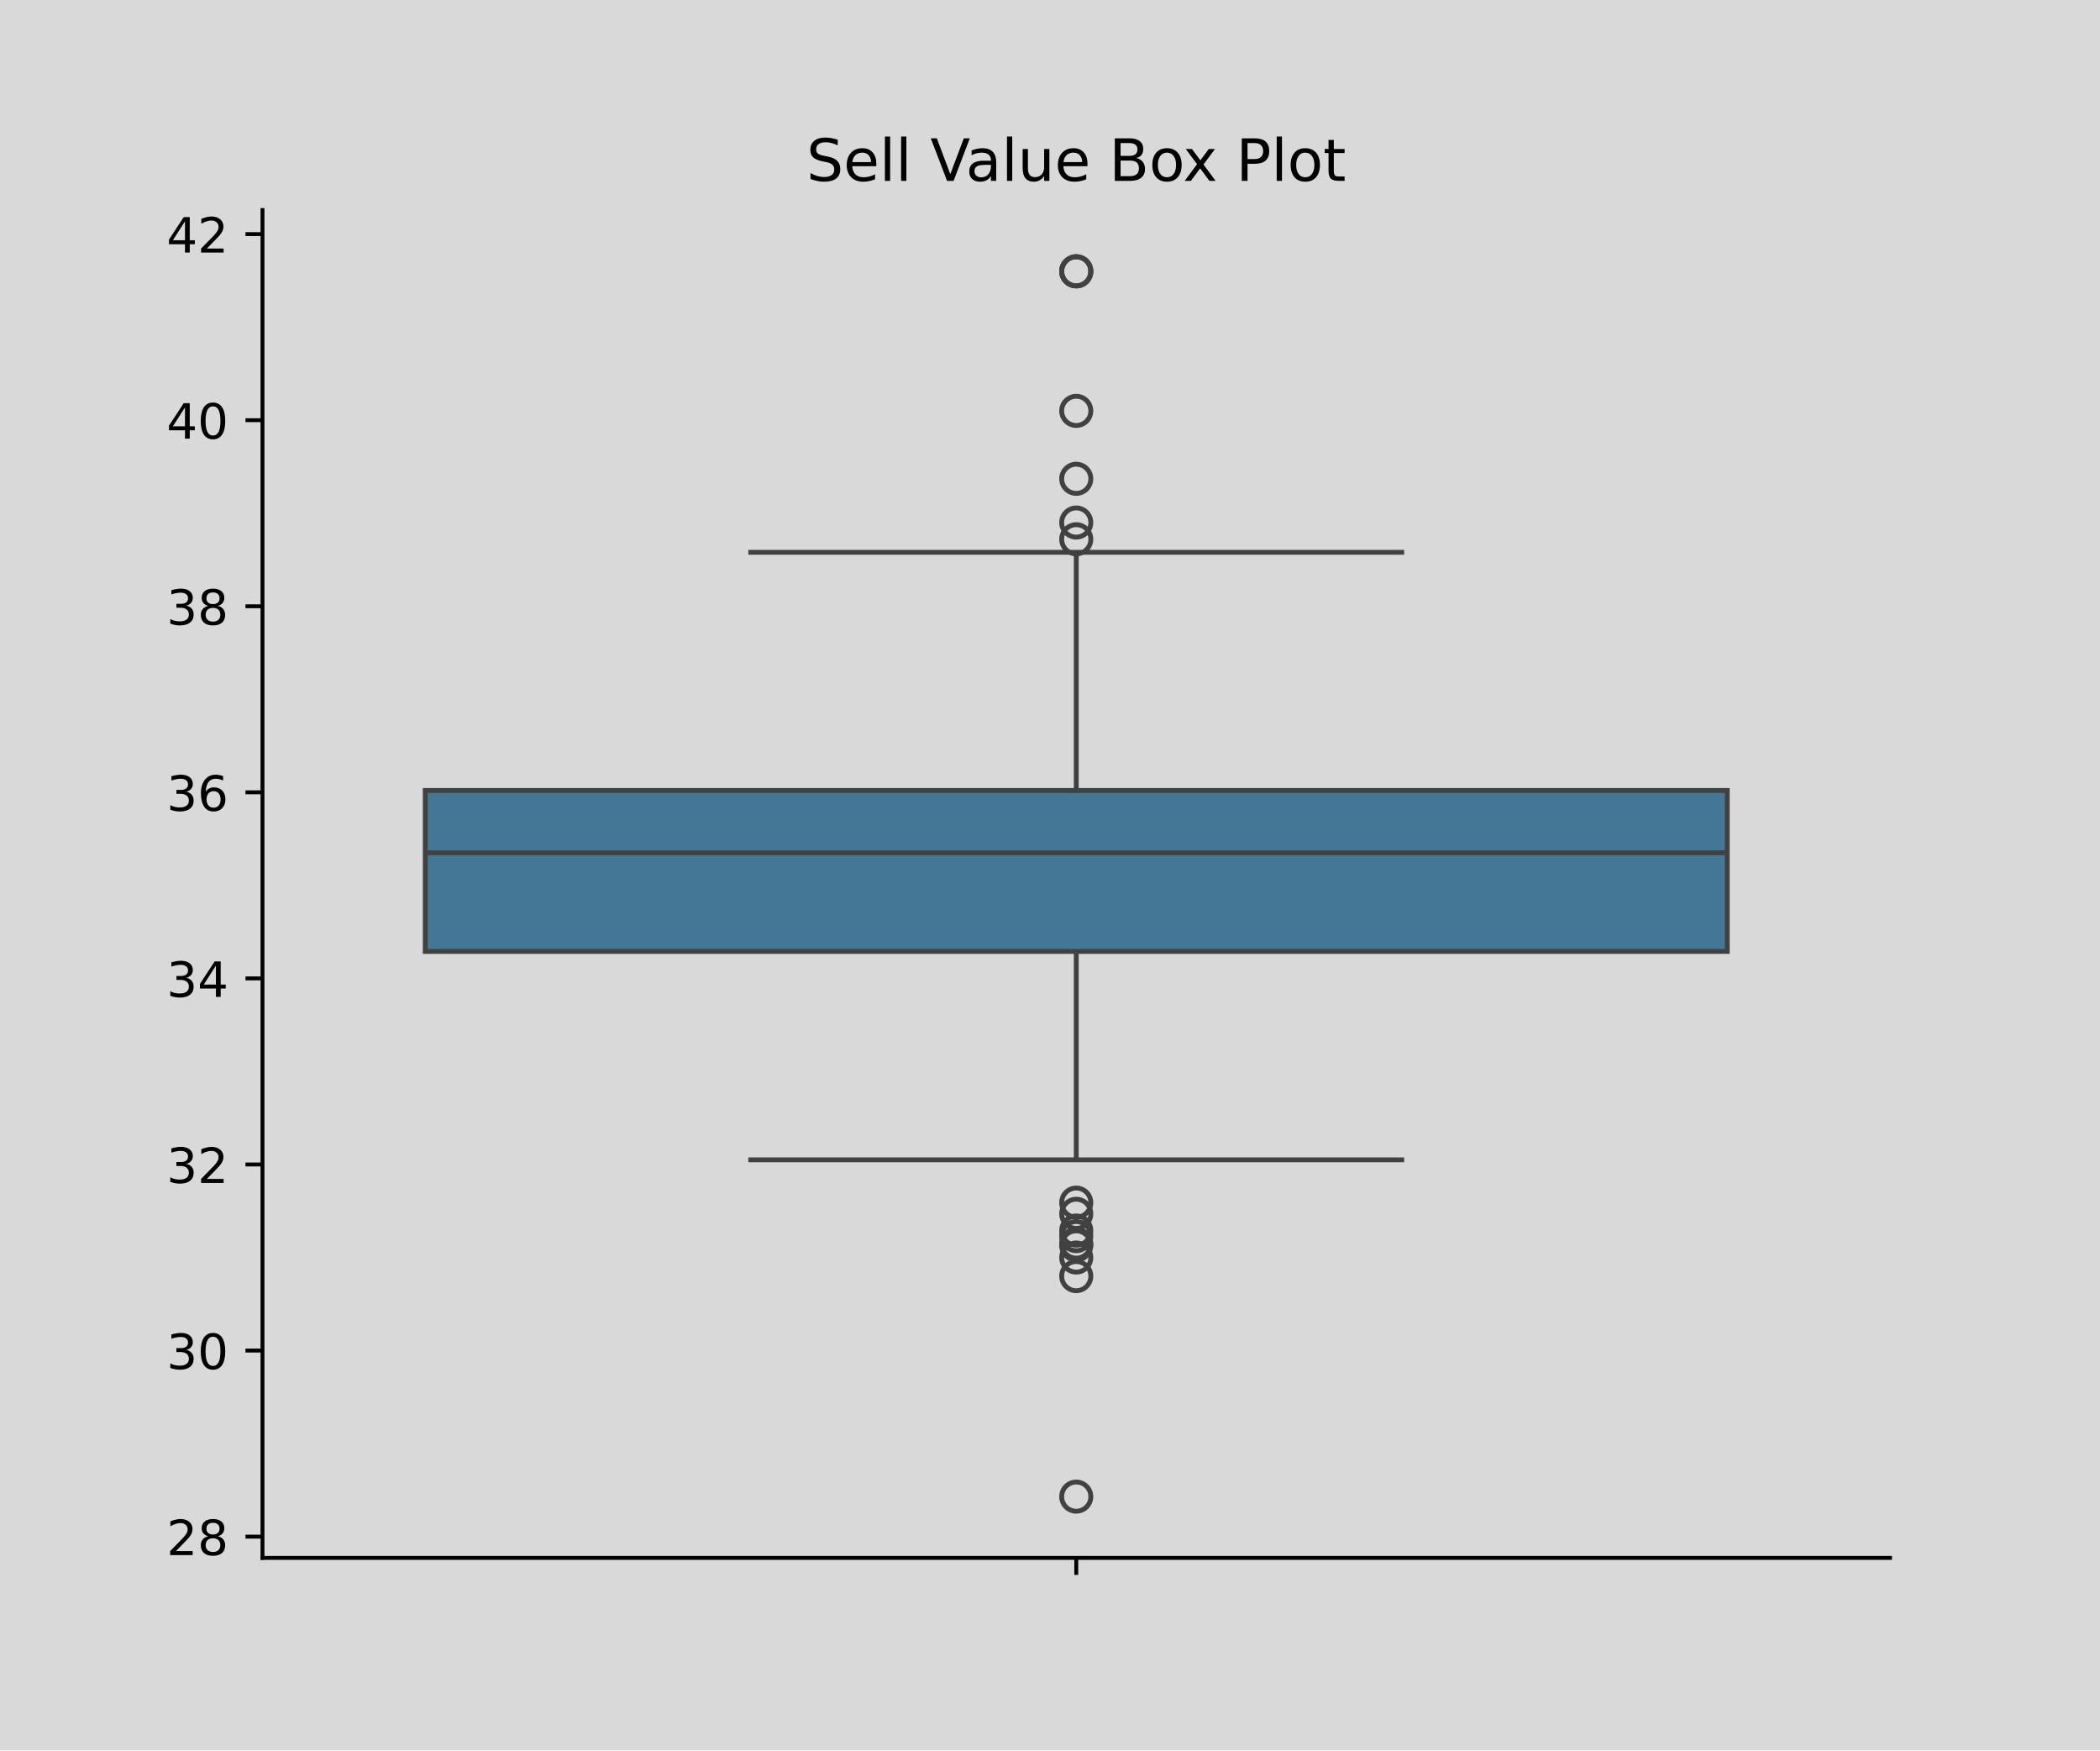
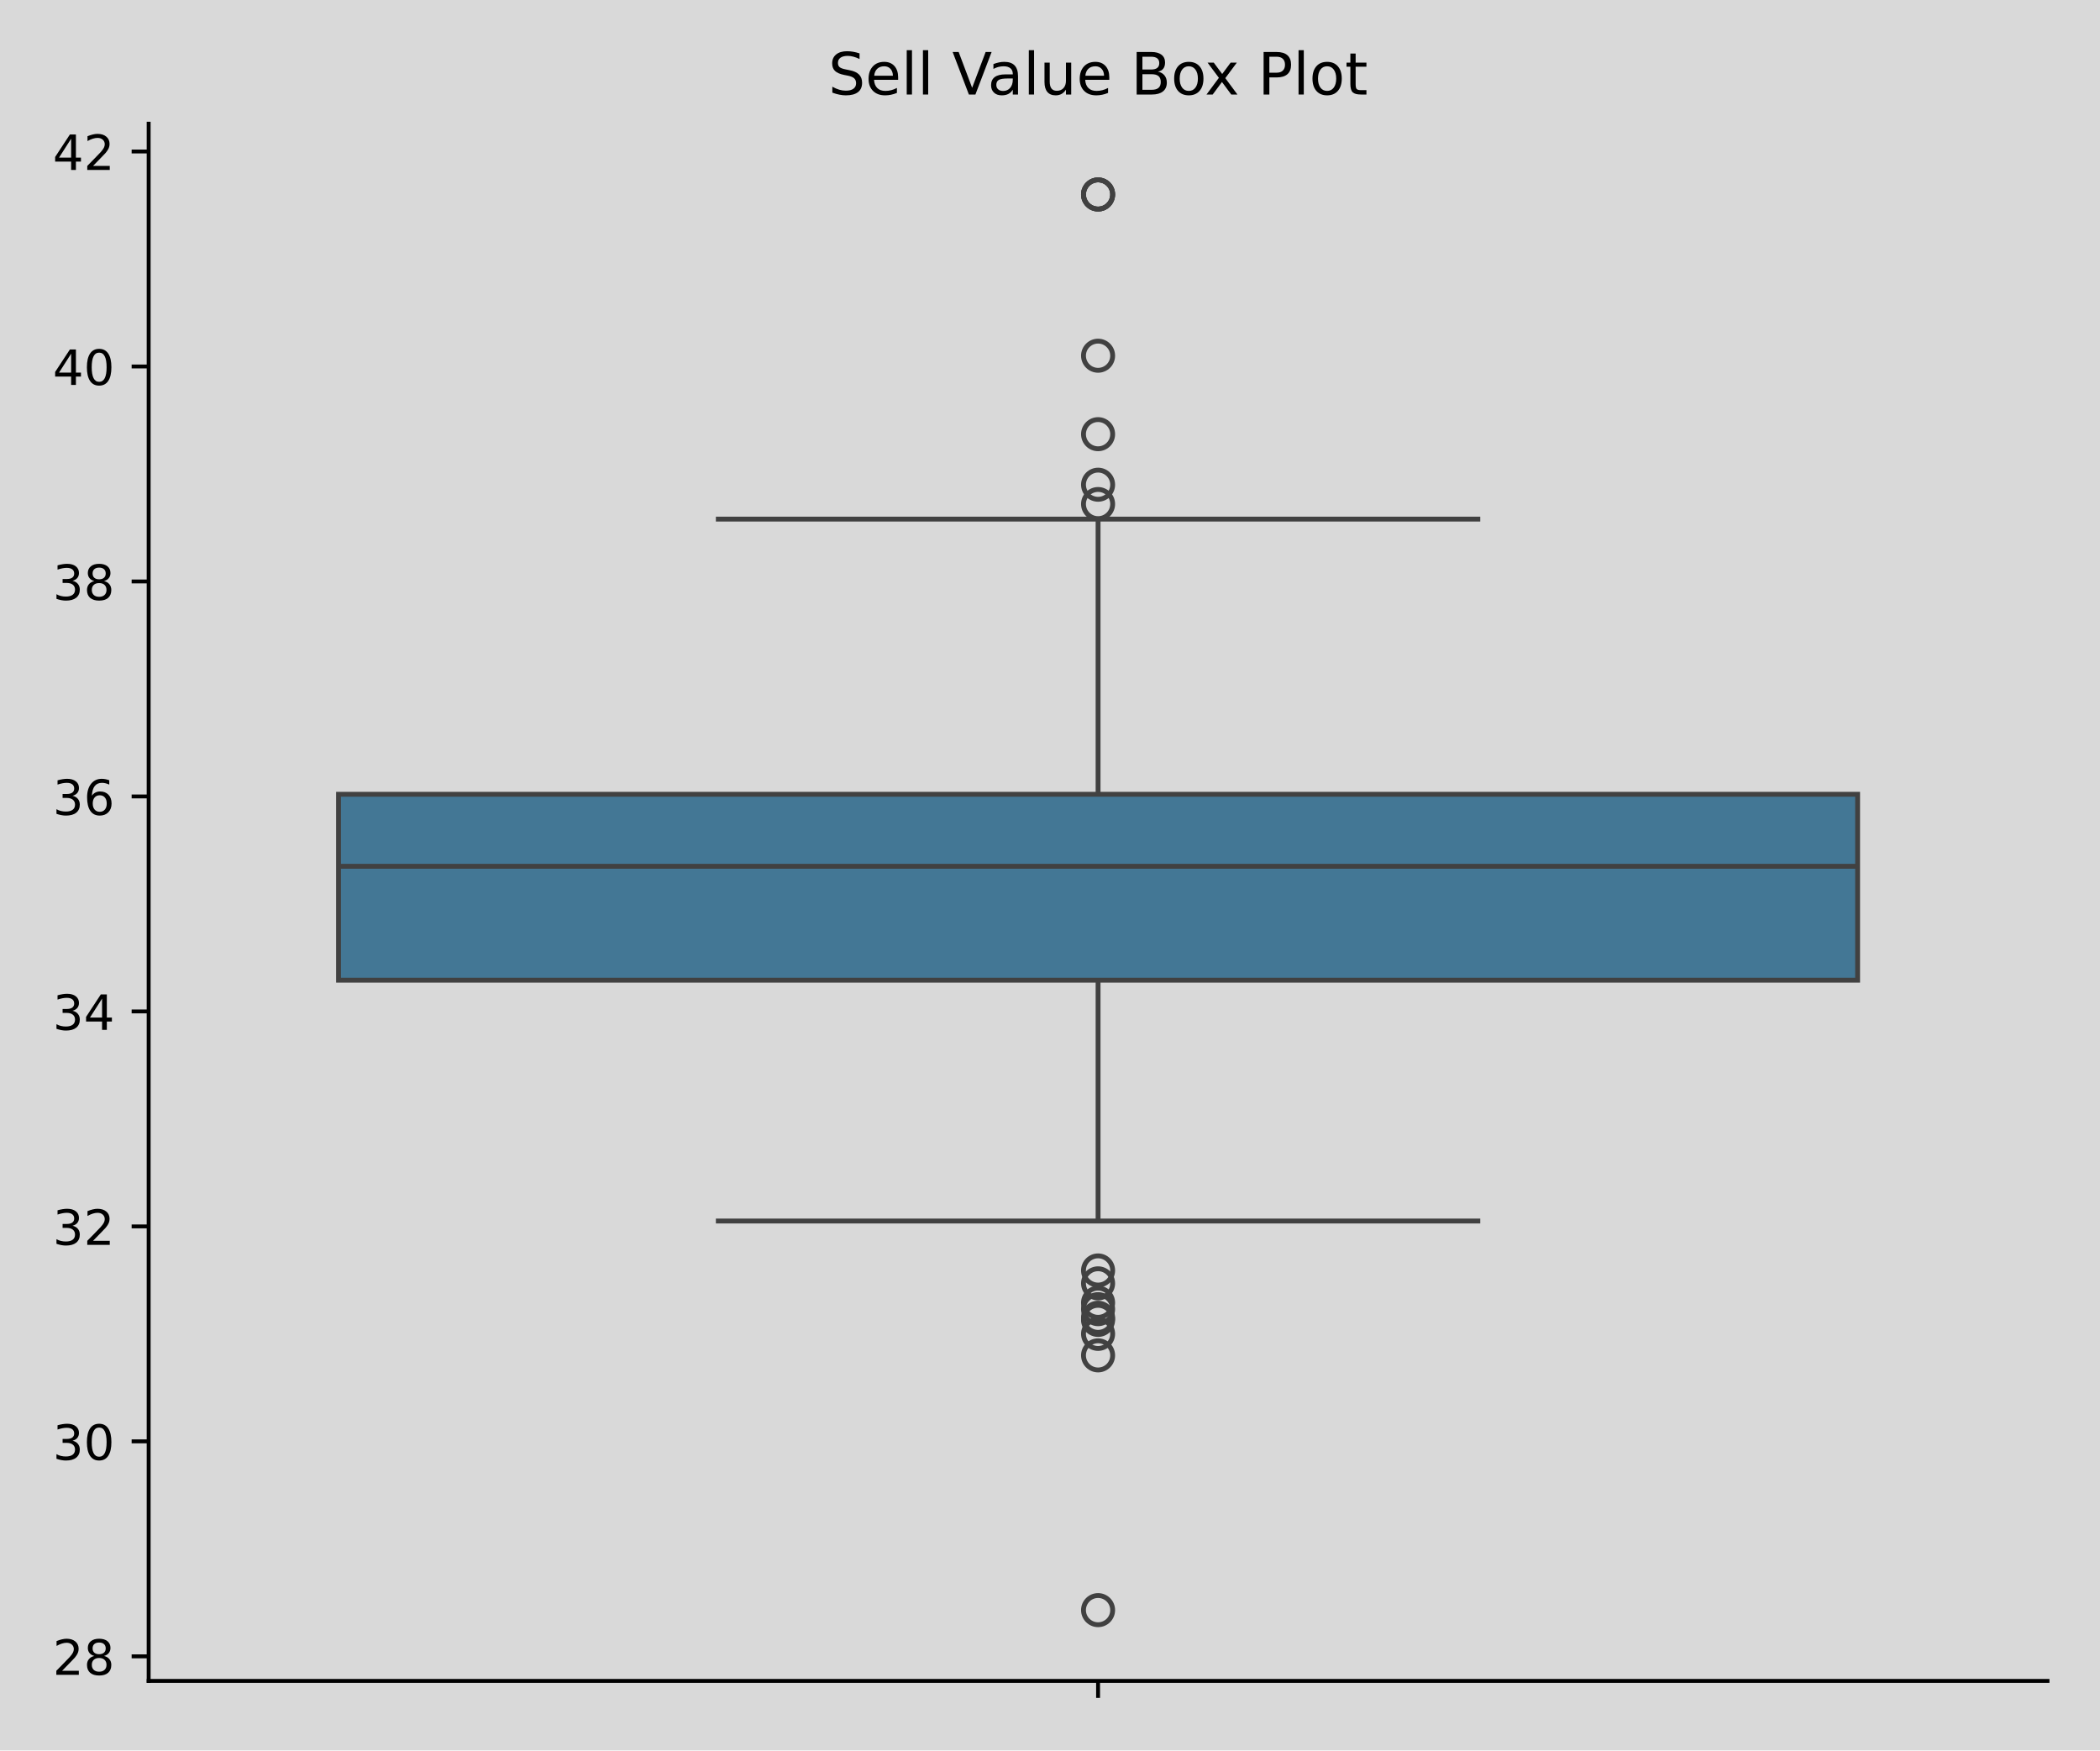
<svg xmlns="http://www.w3.org/2000/svg" xmlns:xlink="http://www.w3.org/1999/xlink" width="432pt" height="360pt" viewBox="0 0 432 360" version="1.1">
  <defs>
    <style type="text/css">*{stroke-linejoin: round; stroke-linecap: butt}</style>
  </defs>
  <g id="figure_1">
    <g id="patch_1">
      <path d="M 0 360  L 432 360  L 432 0  L 0 0  z " style="fill: #d9d9d9" />
    </g>
    <g id="axes_1">
      <g id="patch_2">
-         <path d="M 54 320.4  L 388.8 320.4  L 388.8 43.2  L 54 43.2  z " style="fill: #d9d9d9" />
+         <path d="M 30.58 345.7  L 421.2 345.7  L 421.2 25.44  L 30.58 25.44  z " style="fill: #d9d9d9" />
      </g>
      <g id="matplotlib.axis_1">
        <g id="xtick_1">
          <g id="line2d_1">
            <defs>
-               <path id="m4ac3d8698d" d="M 0 0  L 0 3.5  " style="stroke: #000000; stroke-width: 0.8" />
+               <path id="ma6b2e8a9e5" d="M 0 0  L 0 3.5  " style="stroke: #000000; stroke-width: 0.8" />
            </defs>
            <g>
-               <use xlink:href="#m4ac3d8698d" x="221.4" y="320.4" style="stroke: #000000; stroke-width: 0.8" />
+               <use xlink:href="#ma6b2e8a9e5" x="225.89" y="345.7" style="stroke: #000000; stroke-width: 0.8" />
            </g>
          </g>
        </g>
      </g>
      <g id="matplotlib.axis_2">
        <g id="ytick_1">
          <g id="line2d_2">
            <defs>
-               <path id="m05b2e0022a" d="M 0 0  L -3.5 0  " style="stroke: #000000; stroke-width: 0.8" />
+               <path id="m0d979ced75" d="M 0 0  L -3.5 0  " style="stroke: #000000; stroke-width: 0.8" />
            </defs>
            <g>
-               <use xlink:href="#m05b2e0022a" x="54" y="316.028" style="stroke: #000000; stroke-width: 0.8" />
+               <use xlink:href="#m0d979ced75" x="30.58" y="340.649" style="stroke: #000000; stroke-width: 0.8" />
            </g>
          </g>
          <g id="text_1">
-             <g transform="translate(34.275 319.827) scale(0.1 -0.1)">
+             <g transform="translate(10.855 344.4478) scale(0.1 -0.1)">
              <defs>
                <path id="DejaVuSans-32" d="M 1228 531  L 3431 531  L 3431 0  L 469 0  L 469 531  Q 828 903 1448 1529  Q 2069 2156 2228 2338  Q 2531 2678 2651 2914  Q 2772 3150 2772 3378  Q 2772 3750 2511 3984  Q 2250 4219 1831 4219  Q 1534 4219 1204 4116  Q 875 4013 500 3803  L 500 4441  Q 881 4594 1212 4672  Q 1544 4750 1819 4750  Q 2544 4750 2975 4387  Q 3406 4025 3406 3419  Q 3406 3131 3298 2873  Q 3191 2616 2906 2266  Q 2828 2175 2409 1742  Q 1991 1309 1228 531  z " transform="scale(0.015625)" />
                <path id="DejaVuSans-38" d="M 2034 2216  Q 1584 2216 1326 1975  Q 1069 1734 1069 1313  Q 1069 891 1326 650  Q 1584 409 2034 409  Q 2484 409 2743 651  Q 3003 894 3003 1313  Q 3003 1734 2745 1975  Q 2488 2216 2034 2216  z M 1403 2484  Q 997 2584 770 2862  Q 544 3141 544 3541  Q 544 4100 942 4425  Q 1341 4750 2034 4750  Q 2731 4750 3128 4425  Q 3525 4100 3525 3541  Q 3525 3141 3298 2862  Q 3072 2584 2669 2484  Q 3125 2378 3379 2068  Q 3634 1759 3634 1313  Q 3634 634 3220 271  Q 2806 -91 2034 -91  Q 1263 -91 848 271  Q 434 634 434 1313  Q 434 1759 690 2068  Q 947 2378 1403 2484  z M 1172 3481  Q 1172 3119 1398 2916  Q 1625 2713 2034 2713  Q 2441 2713 2670 2916  Q 2900 3119 2900 3481  Q 2900 3844 2670 4047  Q 2441 4250 2034 4250  Q 1625 4250 1398 4047  Q 1172 3844 1172 3481  z " transform="scale(0.015625)" />
              </defs>
              <use xlink:href="#DejaVuSans-32" />
              <use xlink:href="#DejaVuSans-38" x="63.623" />
            </g>
          </g>
        </g>
        <g id="ytick_2">
          <g id="line2d_3">
            <g>
-               <use xlink:href="#m05b2e0022a" x="54" y="277.759" style="stroke: #000000; stroke-width: 0.8" />
+               <use xlink:href="#m0d979ced75" x="30.58" y="296.435" style="stroke: #000000; stroke-width: 0.8" />
            </g>
          </g>
          <g id="text_2">
-             <g transform="translate(34.275 281.5582) scale(0.1 -0.1)">
+             <g transform="translate(10.855 300.2344) scale(0.1 -0.1)">
              <defs>
                <path id="DejaVuSans-33" d="M 2597 2516  Q 3050 2419 3304 2112  Q 3559 1806 3559 1356  Q 3559 666 3084 287  Q 2609 -91 1734 -91  Q 1441 -91 1130 -33  Q 819 25 488 141  L 488 750  Q 750 597 1062 519  Q 1375 441 1716 441  Q 2309 441 2620 675  Q 2931 909 2931 1356  Q 2931 1769 2642 2001  Q 2353 2234 1838 2234  L 1294 2234  L 1294 2753  L 1863 2753  Q 2328 2753 2575 2939  Q 2822 3125 2822 3475  Q 2822 3834 2567 4026  Q 2313 4219 1838 4219  Q 1578 4219 1281 4162  Q 984 4106 628 3988  L 628 4550  Q 988 4650 1302 4700  Q 1616 4750 1894 4750  Q 2613 4750 3031 4423  Q 3450 4097 3450 3541  Q 3450 3153 3228 2886  Q 3006 2619 2597 2516  z " transform="scale(0.015625)" />
                <path id="DejaVuSans-30" d="M 2034 4250  Q 1547 4250 1301 3770  Q 1056 3291 1056 2328  Q 1056 1369 1301 889  Q 1547 409 2034 409  Q 2525 409 2770 889  Q 3016 1369 3016 2328  Q 3016 3291 2770 3770  Q 2525 4250 2034 4250  z M 2034 4750  Q 2819 4750 3233 4129  Q 3647 3509 3647 2328  Q 3647 1150 3233 529  Q 2819 -91 2034 -91  Q 1250 -91 836 529  Q 422 1150 422 2328  Q 422 3509 836 4129  Q 1250 4750 2034 4750  z " transform="scale(0.015625)" />
              </defs>
              <use xlink:href="#DejaVuSans-33" />
              <use xlink:href="#DejaVuSans-30" x="63.623" />
            </g>
          </g>
        </g>
        <g id="ytick_3">
          <g id="line2d_4">
            <g>
-               <use xlink:href="#m05b2e0022a" x="54" y="239.49" style="stroke: #000000; stroke-width: 0.8" />
+               <use xlink:href="#m0d979ced75" x="30.58" y="252.222" style="stroke: #000000; stroke-width: 0.8" />
            </g>
          </g>
          <g id="text_3">
-             <g transform="translate(34.275 243.2894) scale(0.1 -0.1)">
+             <g transform="translate(10.855 256.021) scale(0.1 -0.1)">
              <use xlink:href="#DejaVuSans-33" />
              <use xlink:href="#DejaVuSans-32" x="63.623" />
            </g>
          </g>
        </g>
        <g id="ytick_4">
          <g id="line2d_5">
            <g>
-               <use xlink:href="#m05b2e0022a" x="54" y="201.221" style="stroke: #000000; stroke-width: 0.8" />
+               <use xlink:href="#m0d979ced75" x="30.58" y="208.008" style="stroke: #000000; stroke-width: 0.8" />
            </g>
          </g>
          <g id="text_4">
-             <g transform="translate(34.275 205.0206) scale(0.1 -0.1)">
+             <g transform="translate(10.855 211.8075) scale(0.1 -0.1)">
              <defs>
                <path id="DejaVuSans-34" d="M 2419 4116  L 825 1625  L 2419 1625  L 2419 4116  z M 2253 4666  L 3047 4666  L 3047 1625  L 3713 1625  L 3713 1100  L 3047 1100  L 3047 0  L 2419 0  L 2419 1100  L 313 1100  L 313 1709  L 2253 4666  z " transform="scale(0.015625)" />
              </defs>
              <use xlink:href="#DejaVuSans-33" />
              <use xlink:href="#DejaVuSans-34" x="63.623" />
            </g>
          </g>
        </g>
        <g id="ytick_5">
          <g id="line2d_6">
            <g>
-               <use xlink:href="#m05b2e0022a" x="54" y="162.953" style="stroke: #000000; stroke-width: 0.8" />
+               <use xlink:href="#m0d979ced75" x="30.58" y="163.795" style="stroke: #000000; stroke-width: 0.8" />
            </g>
          </g>
          <g id="text_5">
-             <g transform="translate(34.275 166.7518) scale(0.1 -0.1)">
+             <g transform="translate(10.855 167.5941) scale(0.1 -0.1)">
              <defs>
                <path id="DejaVuSans-36" d="M 2113 2584  Q 1688 2584 1439 2293  Q 1191 2003 1191 1497  Q 1191 994 1439 701  Q 1688 409 2113 409  Q 2538 409 2786 701  Q 3034 994 3034 1497  Q 3034 2003 2786 2293  Q 2538 2584 2113 2584  z M 3366 4563  L 3366 3988  Q 3128 4100 2886 4159  Q 2644 4219 2406 4219  Q 1781 4219 1451 3797  Q 1122 3375 1075 2522  Q 1259 2794 1537 2939  Q 1816 3084 2150 3084  Q 2853 3084 3261 2657  Q 3669 2231 3669 1497  Q 3669 778 3244 343  Q 2819 -91 2113 -91  Q 1303 -91 875 529  Q 447 1150 447 2328  Q 447 3434 972 4092  Q 1497 4750 2381 4750  Q 2619 4750 2861 4703  Q 3103 4656 3366 4563  z " transform="scale(0.015625)" />
              </defs>
              <use xlink:href="#DejaVuSans-33" />
              <use xlink:href="#DejaVuSans-36" x="63.623" />
            </g>
          </g>
        </g>
        <g id="ytick_6">
          <g id="line2d_7">
            <g>
-               <use xlink:href="#m05b2e0022a" x="54" y="124.684" style="stroke: #000000; stroke-width: 0.8" />
+               <use xlink:href="#m0d979ced75" x="30.58" y="119.581" style="stroke: #000000; stroke-width: 0.8" />
            </g>
          </g>
          <g id="text_6">
-             <g transform="translate(34.275 128.483) scale(0.1 -0.1)">
+             <g transform="translate(10.855 123.3807) scale(0.1 -0.1)">
              <use xlink:href="#DejaVuSans-33" />
              <use xlink:href="#DejaVuSans-38" x="63.623" />
            </g>
          </g>
        </g>
        <g id="ytick_7">
          <g id="line2d_8">
            <g>
-               <use xlink:href="#m05b2e0022a" x="54" y="86.415" style="stroke: #000000; stroke-width: 0.8" />
+               <use xlink:href="#m0d979ced75" x="30.58" y="75.368" style="stroke: #000000; stroke-width: 0.8" />
            </g>
          </g>
          <g id="text_7">
-             <g transform="translate(34.275 90.21425) scale(0.1 -0.1)">
+             <g transform="translate(10.855 79.16724) scale(0.1 -0.1)">
              <use xlink:href="#DejaVuSans-34" />
              <use xlink:href="#DejaVuSans-30" x="63.623" />
            </g>
          </g>
        </g>
        <g id="ytick_8">
          <g id="line2d_9">
            <g>
-               <use xlink:href="#m05b2e0022a" x="54" y="48.146" style="stroke: #000000; stroke-width: 0.8" />
+               <use xlink:href="#m0d979ced75" x="30.58" y="31.155" style="stroke: #000000; stroke-width: 0.8" />
            </g>
          </g>
          <g id="text_8">
-             <g transform="translate(34.275 51.94546) scale(0.1 -0.1)">
+             <g transform="translate(10.855 34.95381) scale(0.1 -0.1)">
              <use xlink:href="#DejaVuSans-34" />
              <use xlink:href="#DejaVuSans-32" x="63.623" />
            </g>
          </g>
        </g>
      </g>
      <g id="patch_3">
-         <path d="M 87.48 195.672  L 355.32 195.672  L 355.32 162.57  L 87.48 162.57  L 87.48 195.672  z " clip-path="url(#p922673360c)" style="fill: #437795; stroke: #414141; stroke-linejoin: miter" />
+         <path d="M 69.642 201.597  L 382.138 201.597  L 382.138 163.353  L 69.642 163.353  L 69.642 201.597  z " clip-path="url(#p147f86313a)" style="fill: #437795; stroke: #414141; stroke-linejoin: miter" />
      </g>
      <g id="line2d_10">
-         <path d="M 221.4 195.672  L 221.4 238.533  " clip-path="url(#p922673360c)" style="fill: none; stroke: #414141" />
+         <path d="M 225.89 201.597  L 225.89 251.116  " clip-path="url(#p147f86313a)" style="fill: none; stroke: #414141" />
      </g>
      <g id="line2d_11">
-         <path d="M 221.4 162.57  L 221.4 113.586  " clip-path="url(#p922673360c)" style="fill: none; stroke: #414141" />
+         <path d="M 225.89 163.353  L 225.89 106.76  " clip-path="url(#p147f86313a)" style="fill: none; stroke: #414141" />
      </g>
      <g id="line2d_12">
-         <path d="M 154.44 238.533  L 288.36 238.533  " clip-path="url(#p922673360c)" style="fill: none; stroke: #414141; stroke-linecap: square" />
+         <path d="M 147.766 251.116  L 304.014 251.116  " clip-path="url(#p147f86313a)" style="fill: none; stroke: #414141; stroke-linecap: square" />
      </g>
      <g id="line2d_13">
-         <path d="M 154.44 113.586  L 288.36 113.586  " clip-path="url(#p922673360c)" style="fill: none; stroke: #414141; stroke-linecap: square" />
+         <path d="M 147.766 106.76  L 304.014 106.76  " clip-path="url(#p147f86313a)" style="fill: none; stroke: #414141; stroke-linecap: square" />
      </g>
      <g id="line2d_14">
        <defs>
-           <path id="m0c252a2a5c" d="M 0 3  C 0.796 3 1.559 2.684 2.121 2.121  C 2.684 1.559 3 0.796 3 0  C 3 -0.796 2.684 -1.559 2.121 -2.121  C 1.559 -2.684 0.796 -3 0 -3  C -0.796 -3 -1.559 -2.684 -2.121 -2.121  C -2.684 -1.559 -3 -0.796 -3 0  C -3 0.796 -2.684 1.559 -2.121 2.121  C -1.559 2.684 -0.796 3 0 3  z " style="stroke: #414141" />
+           <path id="m5bb104d35a" d="M 0 3  C 0.796 3 1.559 2.684 2.121 2.121  C 2.684 1.559 3 0.796 3 0  C 3 -0.796 2.684 -1.559 2.121 -2.121  C 1.559 -2.684 0.796 -3 0 -3  C -0.796 -3 -1.559 -2.684 -2.121 -2.121  C -2.684 -1.559 -3 -0.796 -3 0  C -3 0.796 -2.684 1.559 -2.121 2.121  C -1.559 2.684 -0.796 3 0 3  z " style="stroke: #414141" />
        </defs>
-         <g clip-path="url(#p922673360c)">
-           <use xlink:href="#m0c252a2a5c" x="221.4" y="256.137" style="fill-opacity: 0; stroke: #414141" />
-           <use xlink:href="#m0c252a2a5c" x="221.4" y="307.8" style="fill-opacity: 0; stroke: #414141" />
-           <use xlink:href="#m0c252a2a5c" x="221.4" y="262.451" style="fill-opacity: 0; stroke: #414141" />
-           <use xlink:href="#m0c252a2a5c" x="221.4" y="255.754" style="fill-opacity: 0; stroke: #414141" />
-           <use xlink:href="#m0c252a2a5c" x="221.4" y="247.335" style="fill-opacity: 0; stroke: #414141" />
-           <use xlink:href="#m0c252a2a5c" x="221.4" y="249.631" style="fill-opacity: 0; stroke: #414141" />
-           <use xlink:href="#m0c252a2a5c" x="221.4" y="253.076" style="fill-opacity: 0; stroke: #414141" />
-           <use xlink:href="#m0c252a2a5c" x="221.4" y="258.625" style="fill-opacity: 0; stroke: #414141" />
-           <use xlink:href="#m0c252a2a5c" x="221.4" y="254.224" style="fill-opacity: 0; stroke: #414141" />
-           <use xlink:href="#m0c252a2a5c" x="221.4" y="110.907" style="fill-opacity: 0; stroke: #414141" />
-           <use xlink:href="#m0c252a2a5c" x="221.4" y="55.8" style="fill-opacity: 0; stroke: #414141" />
-           <use xlink:href="#m0c252a2a5c" x="221.4" y="55.8" style="fill-opacity: 0; stroke: #414141" />
-           <use xlink:href="#m0c252a2a5c" x="221.4" y="55.8" style="fill-opacity: 0; stroke: #414141" />
-           <use xlink:href="#m0c252a2a5c" x="221.4" y="107.463" style="fill-opacity: 0; stroke: #414141" />
-           <use xlink:href="#m0c252a2a5c" x="221.4" y="84.502" style="fill-opacity: 0; stroke: #414141" />
-           <use xlink:href="#m0c252a2a5c" x="221.4" y="98.47" style="fill-opacity: 0; stroke: #414141" />
+         <g clip-path="url(#p147f86313a)">
+           <use xlink:href="#m5bb104d35a" x="225.89" y="271.455" style="fill-opacity: 0; stroke: #414141" />
+           <use xlink:href="#m5bb104d35a" x="225.89" y="331.143" style="fill-opacity: 0; stroke: #414141" />
+           <use xlink:href="#m5bb104d35a" x="225.89" y="278.75" style="fill-opacity: 0; stroke: #414141" />
+           <use xlink:href="#m5bb104d35a" x="225.89" y="271.012" style="fill-opacity: 0; stroke: #414141" />
+           <use xlink:href="#m5bb104d35a" x="225.89" y="261.286" style="fill-opacity: 0; stroke: #414141" />
+           <use xlink:href="#m5bb104d35a" x="225.89" y="263.938" style="fill-opacity: 0; stroke: #414141" />
+           <use xlink:href="#m5bb104d35a" x="225.89" y="267.918" style="fill-opacity: 0; stroke: #414141" />
+           <use xlink:href="#m5bb104d35a" x="225.89" y="274.328" style="fill-opacity: 0; stroke: #414141" />
+           <use xlink:href="#m5bb104d35a" x="225.89" y="269.244" style="fill-opacity: 0; stroke: #414141" />
+           <use xlink:href="#m5bb104d35a" x="225.89" y="103.665" style="fill-opacity: 0; stroke: #414141" />
+           <use xlink:href="#m5bb104d35a" x="225.89" y="39.997" style="fill-opacity: 0; stroke: #414141" />
+           <use xlink:href="#m5bb104d35a" x="225.89" y="39.997" style="fill-opacity: 0; stroke: #414141" />
+           <use xlink:href="#m5bb104d35a" x="225.89" y="39.997" style="fill-opacity: 0; stroke: #414141" />
+           <use xlink:href="#m5bb104d35a" x="225.89" y="99.685" style="fill-opacity: 0; stroke: #414141" />
+           <use xlink:href="#m5bb104d35a" x="225.89" y="73.157" style="fill-opacity: 0; stroke: #414141" />
+           <use xlink:href="#m5bb104d35a" x="225.89" y="89.295" style="fill-opacity: 0; stroke: #414141" />
        </g>
      </g>
      <g id="line2d_15">
-         <path d="M 87.48 175.39  L 355.32 175.39  " clip-path="url(#p922673360c)" style="fill: none; stroke: #414141" />
+         <path d="M 69.642 178.164  L 382.138 178.164  " clip-path="url(#p147f86313a)" style="fill: none; stroke: #414141" />
      </g>
      <g id="patch_4">
-         <path d="M 54 320.4  L 54 43.2  " style="fill: none; stroke: #000000; stroke-width: 0.8; stroke-linejoin: miter; stroke-linecap: square" />
+         <path d="M 30.58 345.7  L 30.58 25.44  " style="fill: none; stroke: #000000; stroke-width: 0.8; stroke-linejoin: miter; stroke-linecap: square" />
      </g>
      <g id="patch_5">
-         <path d="M 54 320.4  L 388.8 320.4  " style="fill: none; stroke: #000000; stroke-width: 0.8; stroke-linejoin: miter; stroke-linecap: square" />
+         <path d="M 30.58 345.7  L 421.2 345.7  " style="fill: none; stroke: #000000; stroke-width: 0.8; stroke-linejoin: miter; stroke-linecap: square" />
      </g>
      <g id="text_9">
-         <g transform="translate(165.9075 37.2) scale(0.12 -0.12)">
+         <g transform="translate(170.3975 19.44) scale(0.12 -0.12)">
          <defs>
            <path id="DejaVuSans-53" d="M 3425 4513  L 3425 3897  Q 3066 4069 2747 4153  Q 2428 4238 2131 4238  Q 1616 4238 1336 4038  Q 1056 3838 1056 3469  Q 1056 3159 1242 3001  Q 1428 2844 1947 2747  L 2328 2669  Q 3034 2534 3370 2195  Q 3706 1856 3706 1288  Q 3706 609 3251 259  Q 2797 -91 1919 -91  Q 1588 -91 1214 -16  Q 841 59 441 206  L 441 856  Q 825 641 1194 531  Q 1563 422 1919 422  Q 2459 422 2753 634  Q 3047 847 3047 1241  Q 3047 1584 2836 1778  Q 2625 1972 2144 2069  L 1759 2144  Q 1053 2284 737 2584  Q 422 2884 422 3419  Q 422 4038 858 4394  Q 1294 4750 2059 4750  Q 2388 4750 2728 4690  Q 3069 4631 3425 4513  z " transform="scale(0.015625)" />
            <path id="DejaVuSans-65" d="M 3597 1894  L 3597 1613  L 953 1613  Q 991 1019 1311 708  Q 1631 397 2203 397  Q 2534 397 2845 478  Q 3156 559 3463 722  L 3463 178  Q 3153 47 2828 -22  Q 2503 -91 2169 -91  Q 1331 -91 842 396  Q 353 884 353 1716  Q 353 2575 817 3079  Q 1281 3584 2069 3584  Q 2775 3584 3186 3129  Q 3597 2675 3597 1894  z M 3022 2063  Q 3016 2534 2758 2815  Q 2500 3097 2075 3097  Q 1594 3097 1305 2825  Q 1016 2553 972 2059  L 3022 2063  z " transform="scale(0.015625)" />
            <path id="DejaVuSans-6c" d="M 603 4863  L 1178 4863  L 1178 0  L 603 0  L 603 4863  z " transform="scale(0.015625)" />
            <path id="DejaVuSans-20" transform="scale(0.015625)" />
            <path id="DejaVuSans-56" d="M 1831 0  L 50 4666  L 709 4666  L 2188 738  L 3669 4666  L 4325 4666  L 2547 0  L 1831 0  z " transform="scale(0.015625)" />
            <path id="DejaVuSans-61" d="M 2194 1759  Q 1497 1759 1228 1600  Q 959 1441 959 1056  Q 959 750 1161 570  Q 1363 391 1709 391  Q 2188 391 2477 730  Q 2766 1069 2766 1631  L 2766 1759  L 2194 1759  z M 3341 1997  L 3341 0  L 2766 0  L 2766 531  Q 2569 213 2275 61  Q 1981 -91 1556 -91  Q 1019 -91 701 211  Q 384 513 384 1019  Q 384 1609 779 1909  Q 1175 2209 1959 2209  L 2766 2209  L 2766 2266  Q 2766 2663 2505 2880  Q 2244 3097 1772 3097  Q 1472 3097 1187 3025  Q 903 2953 641 2809  L 641 3341  Q 956 3463 1253 3523  Q 1550 3584 1831 3584  Q 2591 3584 2966 3190  Q 3341 2797 3341 1997  z " transform="scale(0.015625)" />
            <path id="DejaVuSans-75" d="M 544 1381  L 544 3500  L 1119 3500  L 1119 1403  Q 1119 906 1312 657  Q 1506 409 1894 409  Q 2359 409 2629 706  Q 2900 1003 2900 1516  L 2900 3500  L 3475 3500  L 3475 0  L 2900 0  L 2900 538  Q 2691 219 2414 64  Q 2138 -91 1772 -91  Q 1169 -91 856 284  Q 544 659 544 1381  z M 1991 3584  L 1991 3584  z " transform="scale(0.015625)" />
            <path id="DejaVuSans-42" d="M 1259 2228  L 1259 519  L 2272 519  Q 2781 519 3026 730  Q 3272 941 3272 1375  Q 3272 1813 3026 2020  Q 2781 2228 2272 2228  L 1259 2228  z M 1259 4147  L 1259 2741  L 2194 2741  Q 2656 2741 2882 2914  Q 3109 3088 3109 3444  Q 3109 3797 2882 3972  Q 2656 4147 2194 4147  L 1259 4147  z M 628 4666  L 2241 4666  Q 2963 4666 3353 4366  Q 3744 4066 3744 3513  Q 3744 3084 3544 2831  Q 3344 2578 2956 2516  Q 3422 2416 3680 2098  Q 3938 1781 3938 1306  Q 3938 681 3513 340  Q 3088 0 2303 0  L 628 0  L 628 4666  z " transform="scale(0.015625)" />
            <path id="DejaVuSans-6f" d="M 1959 3097  Q 1497 3097 1228 2736  Q 959 2375 959 1747  Q 959 1119 1226 758  Q 1494 397 1959 397  Q 2419 397 2687 759  Q 2956 1122 2956 1747  Q 2956 2369 2687 2733  Q 2419 3097 1959 3097  z M 1959 3584  Q 2709 3584 3137 3096  Q 3566 2609 3566 1747  Q 3566 888 3137 398  Q 2709 -91 1959 -91  Q 1206 -91 779 398  Q 353 888 353 1747  Q 353 2609 779 3096  Q 1206 3584 1959 3584  z " transform="scale(0.015625)" />
            <path id="DejaVuSans-78" d="M 3513 3500  L 2247 1797  L 3578 0  L 2900 0  L 1881 1375  L 863 0  L 184 0  L 1544 1831  L 300 3500  L 978 3500  L 1906 2253  L 2834 3500  L 3513 3500  z " transform="scale(0.015625)" />
            <path id="DejaVuSans-50" d="M 1259 4147  L 1259 2394  L 2053 2394  Q 2494 2394 2734 2622  Q 2975 2850 2975 3272  Q 2975 3691 2734 3919  Q 2494 4147 2053 4147  L 1259 4147  z M 628 4666  L 2053 4666  Q 2838 4666 3239 4311  Q 3641 3956 3641 3272  Q 3641 2581 3239 2228  Q 2838 1875 2053 1875  L 1259 1875  L 1259 0  L 628 0  L 628 4666  z " transform="scale(0.015625)" />
            <path id="DejaVuSans-74" d="M 1172 4494  L 1172 3500  L 2356 3500  L 2356 3053  L 1172 3053  L 1172 1153  Q 1172 725 1289 603  Q 1406 481 1766 481  L 2356 481  L 2356 0  L 1766 0  Q 1100 0 847 248  Q 594 497 594 1153  L 594 3053  L 172 3053  L 172 3500  L 594 3500  L 594 4494  L 1172 4494  z " transform="scale(0.015625)" />
          </defs>
          <use xlink:href="#DejaVuSans-53" />
          <use xlink:href="#DejaVuSans-65" x="63.477" />
          <use xlink:href="#DejaVuSans-6c" x="125" />
          <use xlink:href="#DejaVuSans-6c" x="152.783" />
          <use xlink:href="#DejaVuSans-20" x="180.566" />
          <use xlink:href="#DejaVuSans-56" x="212.354" />
          <use xlink:href="#DejaVuSans-61" x="273.012" />
          <use xlink:href="#DejaVuSans-6c" x="334.291" />
          <use xlink:href="#DejaVuSans-75" x="362.074" />
          <use xlink:href="#DejaVuSans-65" x="425.453" />
          <use xlink:href="#DejaVuSans-20" x="486.977" />
          <use xlink:href="#DejaVuSans-42" x="518.764" />
          <use xlink:href="#DejaVuSans-6f" x="587.367" />
          <use xlink:href="#DejaVuSans-78" x="645.424" />
          <use xlink:href="#DejaVuSans-20" x="704.604" />
          <use xlink:href="#DejaVuSans-50" x="736.391" />
          <use xlink:href="#DejaVuSans-6c" x="796.693" />
          <use xlink:href="#DejaVuSans-6f" x="824.477" />
          <use xlink:href="#DejaVuSans-74" x="885.658" />
        </g>
      </g>
    </g>
  </g>
  <defs>
-     <clipPath id="p922673360c">
-       <rect x="54" y="43.2" width="334.8" height="277.2" />
+     <clipPath id="p147f86313a">
+       <rect x="30.58" y="25.44" width="390.62" height="320.26" />
    </clipPath>
  </defs>
</svg>
